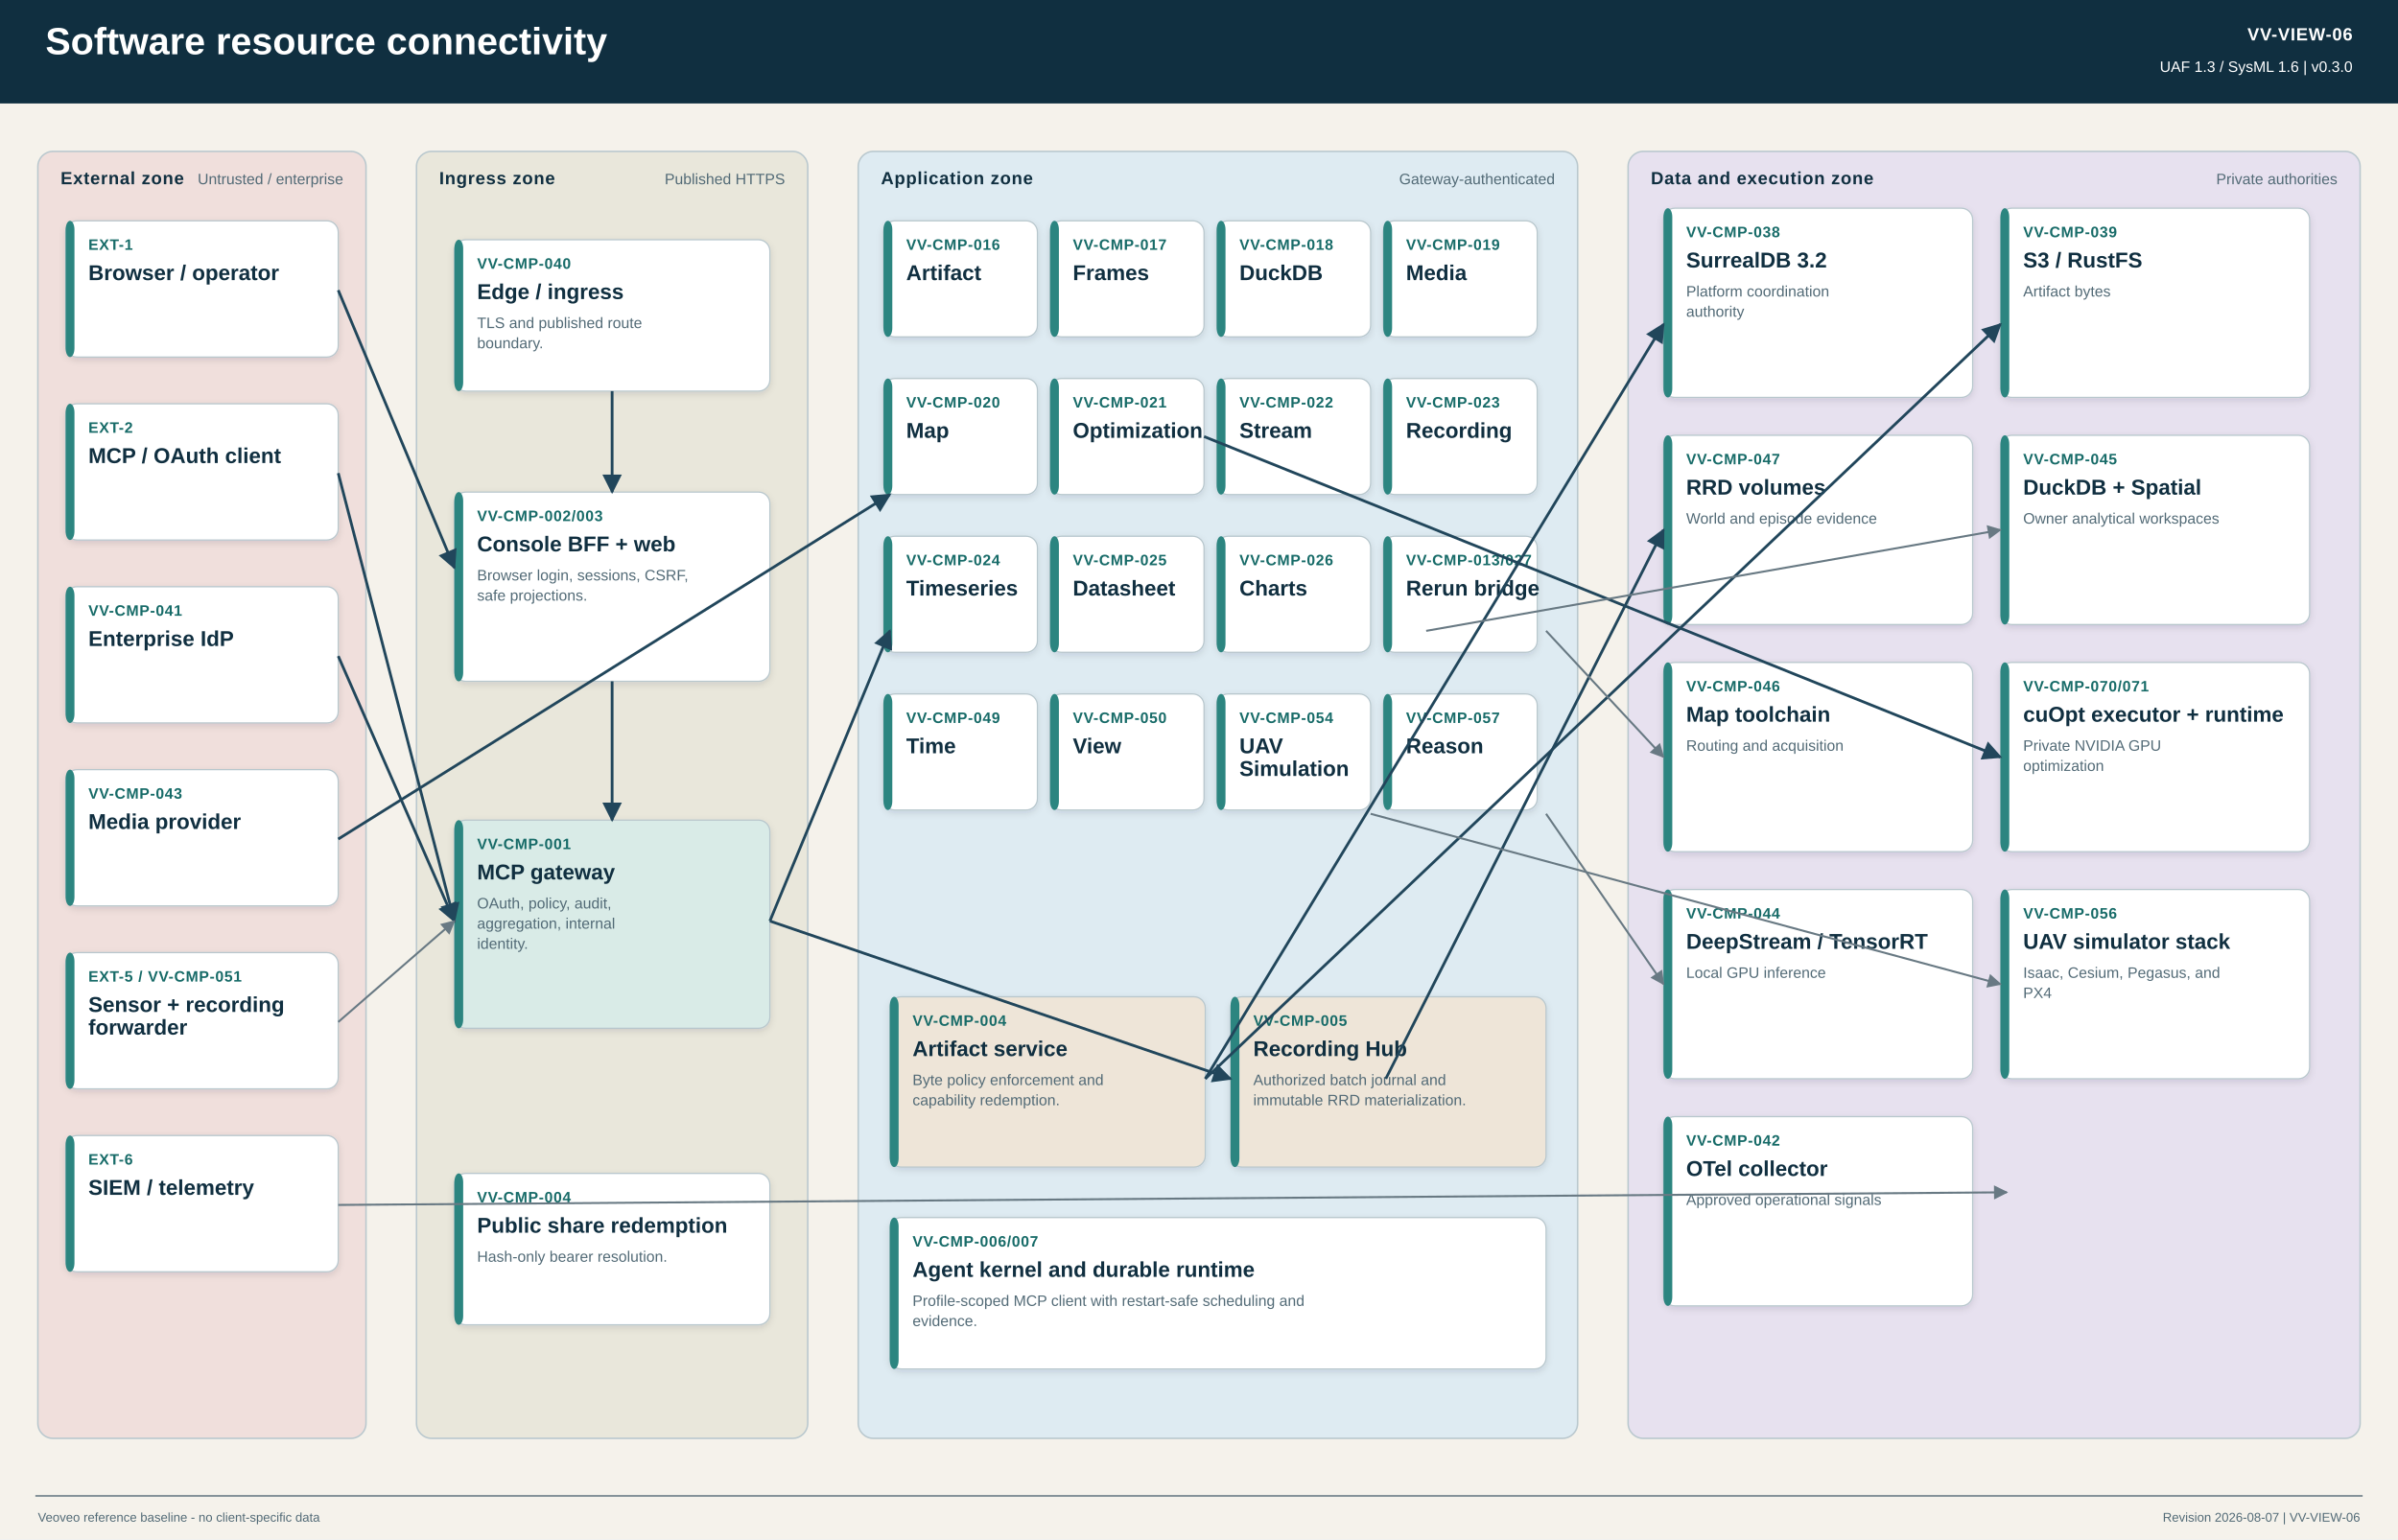
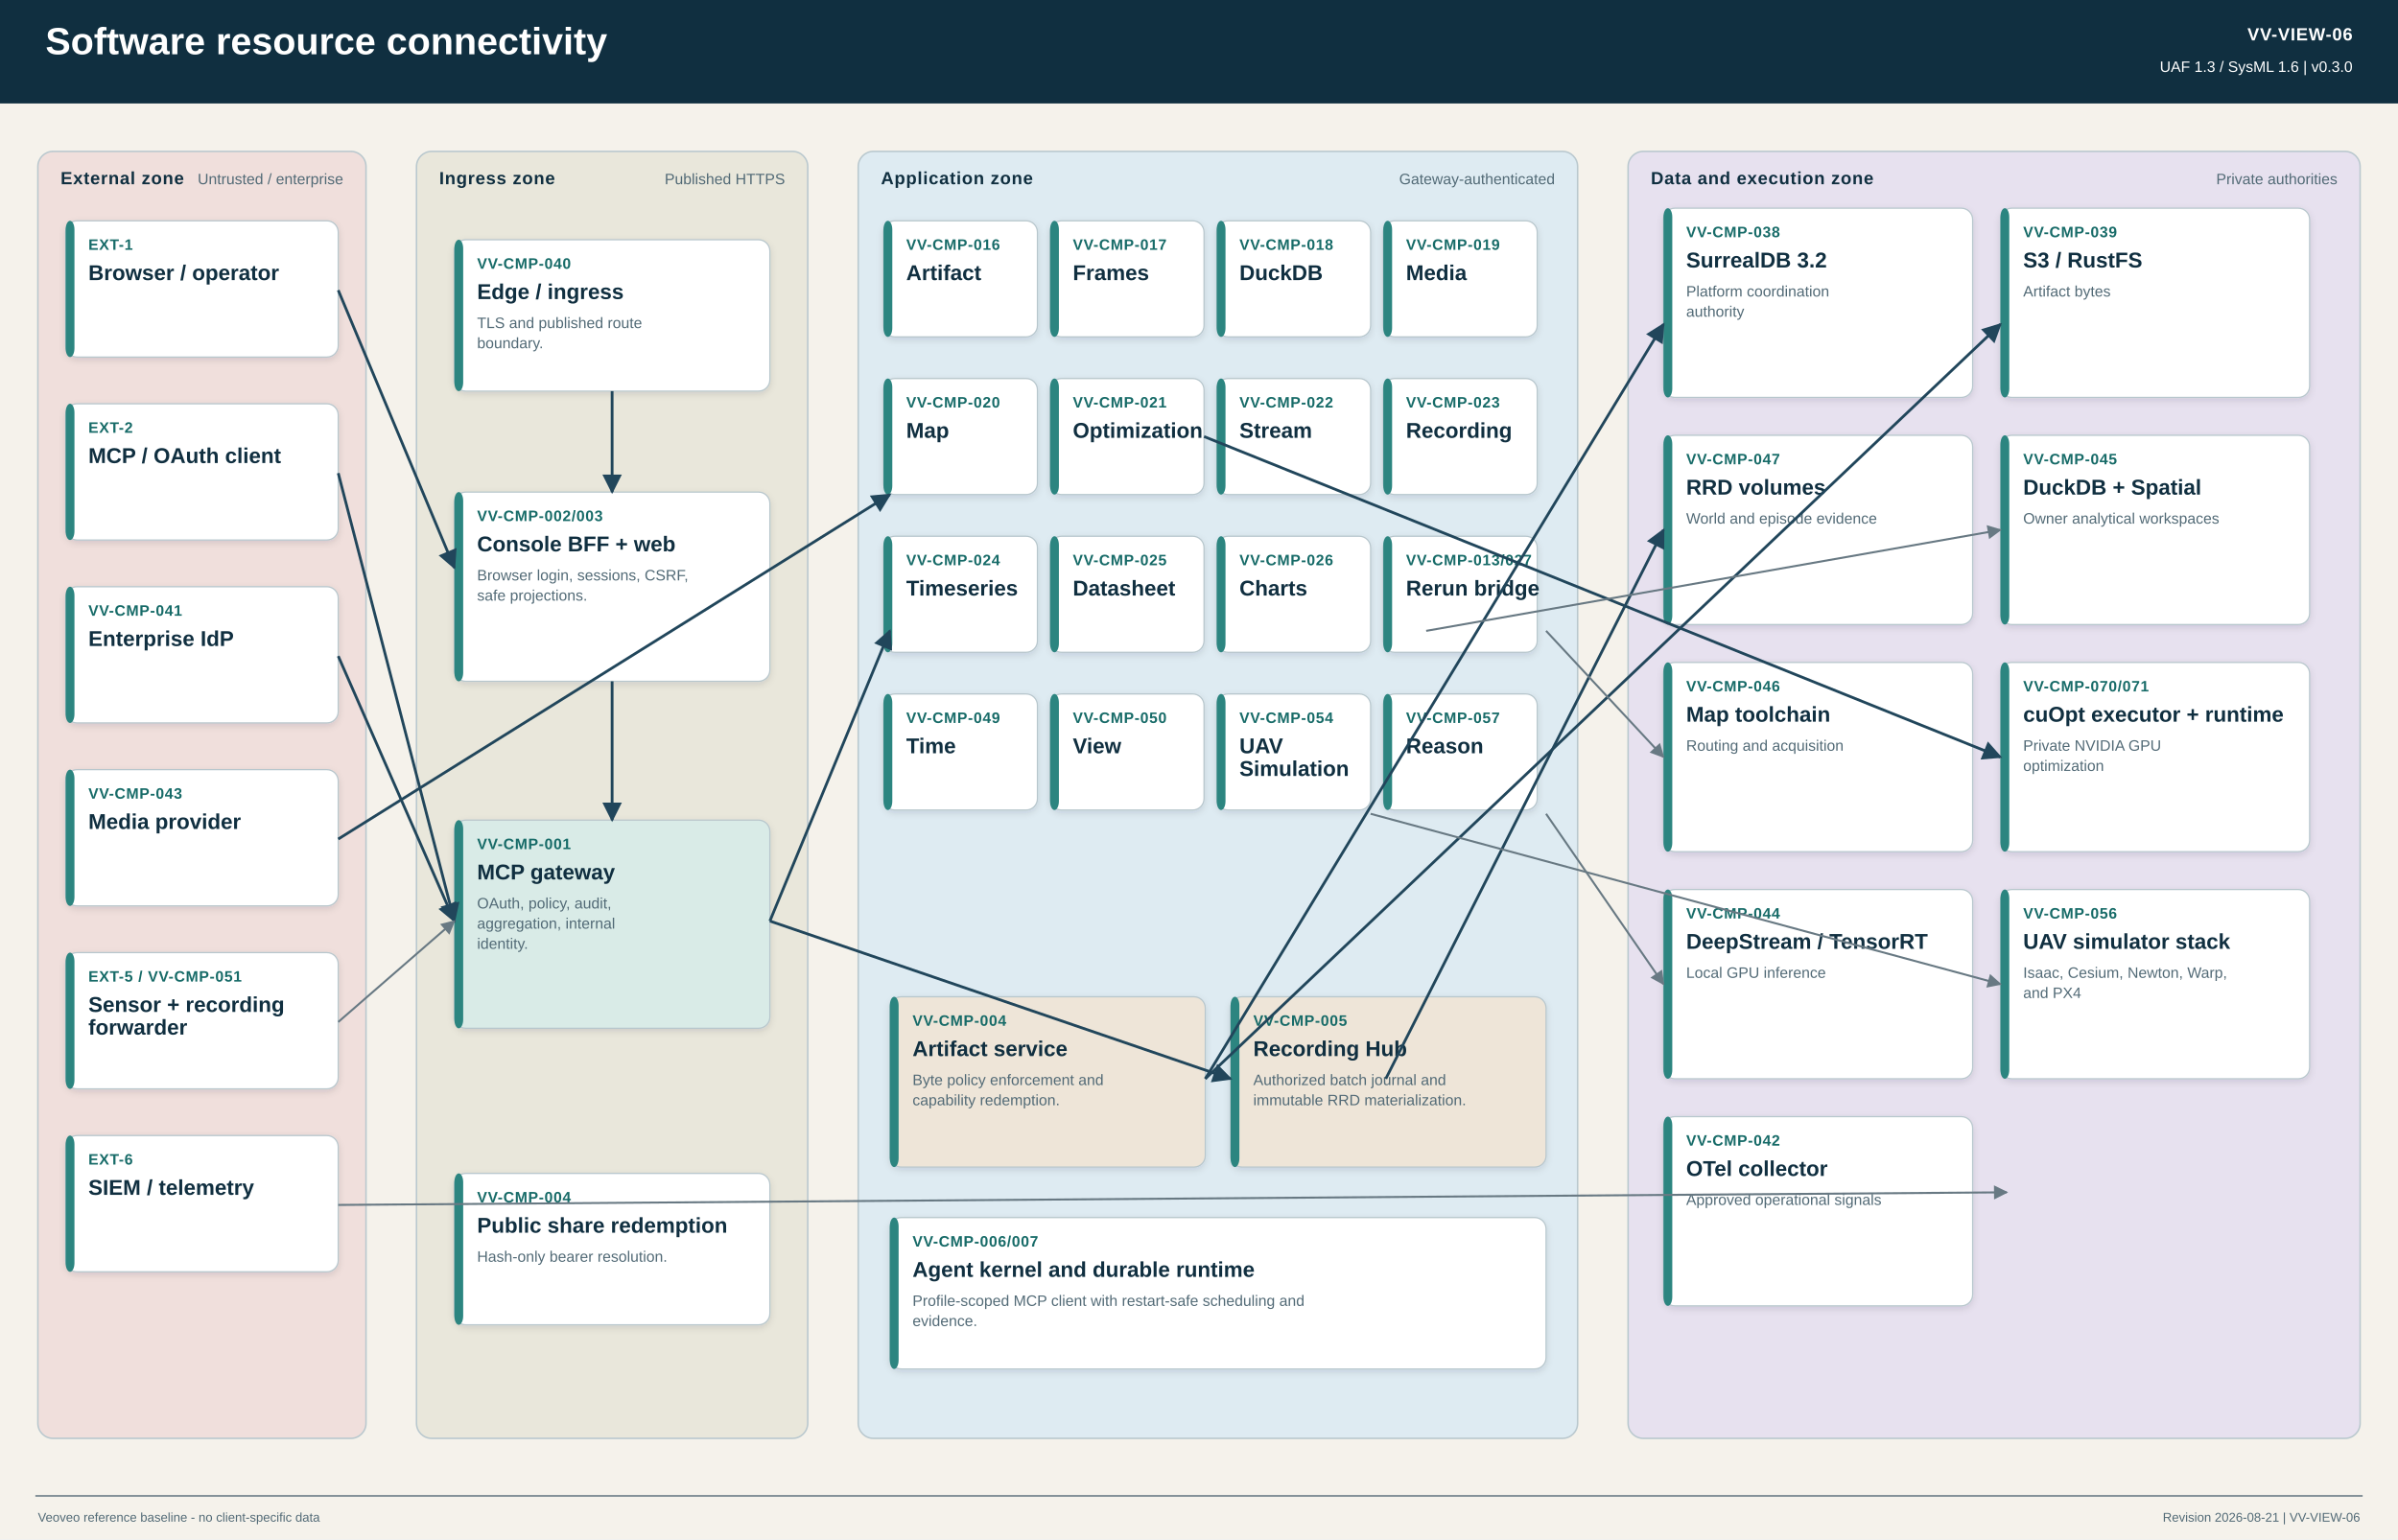
<svg xmlns="http://www.w3.org/2000/svg" viewBox="0 0 1900 1220" width="1900" height="1220" role="img" aria-labelledby="title desc">
  <defs>
    <marker id="arrow" viewBox="0 0 10 10" refX="9" refY="5" markerWidth="7" markerHeight="7" orient="auto-start-reverse">
      <path d="M 0 0 L 10 5 L 0 10 z" fill="#21465b" />
    </marker>
    <marker id="arrow-muted" viewBox="0 0 10 10" refX="9" refY="5" markerWidth="7" markerHeight="7" orient="auto-start-reverse">
      <path d="M 0 0 L 10 5 L 0 10 z" fill="#687983" />
    </marker>
    <filter id="shadow" x="-10%" y="-10%" width="120%" height="130%">
      <feDropShadow dx="0" dy="2" stdDeviation="3" flood-color="#0b2534" flood-opacity="0.12" />
    </filter>
  </defs>
  <style>
.title{font:700 30px Arial,Helvetica,sans-serif;fill:#102f40}.subtitle{font:400 15px Arial,Helvetica,sans-serif;fill:#4d626d}.label{font:700 14px Arial,Helvetica,sans-serif;fill:#102f40;letter-spacing:.04em}.node-title{font:700 17px Arial,Helvetica,sans-serif;fill:#102f40}.node-id{font:700 12px Arial,Helvetica,sans-serif;fill:#176b68;letter-spacing:.04em}.body{font:400 14px Arial,Helvetica,sans-serif;fill:#2d4653}.small{font:400 12px Arial,Helvetica,sans-serif;fill:#526a76}.tiny{font:400 10px Arial,Helvetica,sans-serif;fill:#526a76}.inverse{fill:#ffffff}.edge{stroke:#21465b;stroke-width:2.2;fill:none;marker-end:url(#arrow)}.edge-muted{stroke:#687983;stroke-width:1.6;fill:none;marker-end:url(#arrow-muted)}.edge-dash{stroke:#687983;stroke-width:1.5;stroke-dasharray:7 6;fill:none;marker-end:url(#arrow-muted)}
</style>
  <rect x="0" y="0" width="1900" height="1220" rx="0" fill="#f5f2eb" stroke="none" stroke-width="1" opacity="1" />
  <rect x="0" y="0" width="1900" height="82" rx="0" fill="#102f40" stroke="none" stroke-width="1" opacity="1" />
  <text x="36" y="43" class="title inverse" text-anchor="start">Software resource connectivity</text>
  <text x="1864" y="32" class="label inverse" text-anchor="end">VV-VIEW-06</text>
  <text x="1864" y="57" class="small inverse" text-anchor="end">UAF 1.3 / SysML 1.6 | v0.3.0</text>
  <rect x="30" y="120" width="260" height="1020" rx="12" fill="#f0dfdc" stroke="#b9c8ce" stroke-width="1.2" opacity="1" />
  <text x="48" y="146" class="label" text-anchor="start">External zone</text>
  <text x="272" y="146" class="small" text-anchor="end">Untrusted / enterprise</text>
  <rect x="52" y="175" width="216" height="108" rx="9" fill="#ffffff" stroke="#b8c7cd" stroke-width="1" opacity="1" filter="url(#shadow)" />
  <rect x="52" y="175" width="7" height="108" rx="7" fill="#2c8580" stroke="none" stroke-width="1" opacity="1" />
  <text x="70" y="198" class="node-id" text-anchor="start">EXT-1</text>
  <text x="70" y="222" class="node-title" text-anchor="start">
    <tspan x="70" dy="0">Browser / operator</tspan>
  </text>
  <rect x="52" y="320" width="216" height="108" rx="9" fill="#ffffff" stroke="#b8c7cd" stroke-width="1" opacity="1" filter="url(#shadow)" />
  <rect x="52" y="320" width="7" height="108" rx="7" fill="#2c8580" stroke="none" stroke-width="1" opacity="1" />
  <text x="70" y="343" class="node-id" text-anchor="start">EXT-2</text>
  <text x="70" y="367" class="node-title" text-anchor="start">
    <tspan x="70" dy="0">MCP / OAuth client</tspan>
  </text>
  <rect x="52" y="465" width="216" height="108" rx="9" fill="#ffffff" stroke="#b8c7cd" stroke-width="1" opacity="1" filter="url(#shadow)" />
  <rect x="52" y="465" width="7" height="108" rx="7" fill="#2c8580" stroke="none" stroke-width="1" opacity="1" />
  <text x="70" y="488" class="node-id" text-anchor="start">VV-CMP-041</text>
  <text x="70" y="512" class="node-title" text-anchor="start">
    <tspan x="70" dy="0">Enterprise IdP</tspan>
  </text>
  <rect x="52" y="610" width="216" height="108" rx="9" fill="#ffffff" stroke="#b8c7cd" stroke-width="1" opacity="1" filter="url(#shadow)" />
  <rect x="52" y="610" width="7" height="108" rx="7" fill="#2c8580" stroke="none" stroke-width="1" opacity="1" />
  <text x="70" y="633" class="node-id" text-anchor="start">VV-CMP-043</text>
  <text x="70" y="657" class="node-title" text-anchor="start">
    <tspan x="70" dy="0">Media provider</tspan>
  </text>
  <rect x="52" y="755" width="216" height="108" rx="9" fill="#ffffff" stroke="#b8c7cd" stroke-width="1" opacity="1" filter="url(#shadow)" />
  <rect x="52" y="755" width="7" height="108" rx="7" fill="#2c8580" stroke="none" stroke-width="1" opacity="1" />
  <text x="70" y="778" class="node-id" text-anchor="start">EXT-5 / VV-CMP-051</text>
  <text x="70" y="802" class="node-title" text-anchor="start">
    <tspan x="70" dy="0">Sensor + recording</tspan>
    <tspan x="70" dy="18">forwarder</tspan>
  </text>
  <rect x="52" y="900" width="216" height="108" rx="9" fill="#ffffff" stroke="#b8c7cd" stroke-width="1" opacity="1" filter="url(#shadow)" />
  <rect x="52" y="900" width="7" height="108" rx="7" fill="#2c8580" stroke="none" stroke-width="1" opacity="1" />
  <text x="70" y="923" class="node-id" text-anchor="start">EXT-6</text>
  <text x="70" y="947" class="node-title" text-anchor="start">
    <tspan x="70" dy="0">SIEM / telemetry</tspan>
  </text>
  <rect x="330" y="120" width="310" height="1020" rx="12" fill="#e9e7db" stroke="#b9c8ce" stroke-width="1.2" opacity="1" />
  <text x="348" y="146" class="label" text-anchor="start">Ingress zone</text>
  <text x="622" y="146" class="small" text-anchor="end">Published HTTPS</text>
  <rect x="360" y="190" width="250" height="120" rx="9" fill="#ffffff" stroke="#b8c7cd" stroke-width="1" opacity="1" filter="url(#shadow)" />
  <rect x="360" y="190" width="7" height="120" rx="7" fill="#2c8580" stroke="none" stroke-width="1" opacity="1" />
  <text x="378" y="213" class="node-id" text-anchor="start">VV-CMP-040</text>
  <text x="378" y="237" class="node-title" text-anchor="start">
    <tspan x="378" dy="0">Edge / ingress</tspan>
  </text>
  <text x="378" y="260" class="small" text-anchor="start">
    <tspan x="378" dy="0">TLS and published route</tspan>
    <tspan x="378" dy="16">boundary.</tspan>
  </text>
  <rect x="360" y="390" width="250" height="150" rx="9" fill="#ffffff" stroke="#b8c7cd" stroke-width="1" opacity="1" filter="url(#shadow)" />
  <rect x="360" y="390" width="7" height="150" rx="7" fill="#2c8580" stroke="none" stroke-width="1" opacity="1" />
  <text x="378" y="413" class="node-id" text-anchor="start">VV-CMP-002/003</text>
  <text x="378" y="437" class="node-title" text-anchor="start">
    <tspan x="378" dy="0">Console BFF + web</tspan>
  </text>
  <text x="378" y="460" class="small" text-anchor="start">
    <tspan x="378" dy="0">Browser login, sessions, CSRF,</tspan>
    <tspan x="378" dy="16">safe projections.</tspan>
  </text>
  <rect x="360" y="650" width="250" height="165" rx="9" fill="#d9ebe7" stroke="#b8c7cd" stroke-width="1" opacity="1" filter="url(#shadow)" />
  <rect x="360" y="650" width="7" height="165" rx="7" fill="#2c8580" stroke="none" stroke-width="1" opacity="1" />
  <text x="378" y="673" class="node-id" text-anchor="start">VV-CMP-001</text>
  <text x="378" y="697" class="node-title" text-anchor="start">
    <tspan x="378" dy="0">MCP gateway</tspan>
  </text>
  <text x="378" y="720" class="small" text-anchor="start">
    <tspan x="378" dy="0">OAuth, policy, audit,</tspan>
    <tspan x="378" dy="16">aggregation, internal</tspan>
    <tspan x="378" dy="16">identity.</tspan>
  </text>
  <rect x="360" y="930" width="250" height="120" rx="9" fill="#ffffff" stroke="#b8c7cd" stroke-width="1" opacity="1" filter="url(#shadow)" />
  <rect x="360" y="930" width="7" height="120" rx="7" fill="#2c8580" stroke="none" stroke-width="1" opacity="1" />
  <text x="378" y="953" class="node-id" text-anchor="start">VV-CMP-004</text>
  <text x="378" y="977" class="node-title" text-anchor="start">
    <tspan x="378" dy="0">Public share redemption</tspan>
  </text>
  <text x="378" y="1000" class="small" text-anchor="start">
    <tspan x="378" dy="0">Hash-only bearer resolution.</tspan>
  </text>
  <rect x="680" y="120" width="570" height="1020" rx="12" fill="#deebf2" stroke="#b9c8ce" stroke-width="1.2" opacity="1" />
  <text x="698" y="146" class="label" text-anchor="start">Application zone</text>
  <text x="1232" y="146" class="small" text-anchor="end">Gateway-authenticated</text>
  <rect x="700" y="175" width="122" height="92" rx="9" fill="#ffffff" stroke="#b8c7cd" stroke-width="1" opacity="1" filter="url(#shadow)" />
  <rect x="700" y="175" width="7" height="92" rx="7" fill="#2c8580" stroke="none" stroke-width="1" opacity="1" />
  <text x="718" y="198" class="node-id" text-anchor="start">VV-CMP-016</text>
  <text x="718" y="222" class="node-title" text-anchor="start">
    <tspan x="718" dy="0">Artifact</tspan>
  </text>
  <rect x="832" y="175" width="122" height="92" rx="9" fill="#ffffff" stroke="#b8c7cd" stroke-width="1" opacity="1" filter="url(#shadow)" />
  <rect x="832" y="175" width="7" height="92" rx="7" fill="#2c8580" stroke="none" stroke-width="1" opacity="1" />
  <text x="850" y="198" class="node-id" text-anchor="start">VV-CMP-017</text>
  <text x="850" y="222" class="node-title" text-anchor="start">
    <tspan x="850" dy="0">Frames</tspan>
  </text>
  <rect x="964" y="175" width="122" height="92" rx="9" fill="#ffffff" stroke="#b8c7cd" stroke-width="1" opacity="1" filter="url(#shadow)" />
  <rect x="964" y="175" width="7" height="92" rx="7" fill="#2c8580" stroke="none" stroke-width="1" opacity="1" />
  <text x="982" y="198" class="node-id" text-anchor="start">VV-CMP-018</text>
  <text x="982" y="222" class="node-title" text-anchor="start">
    <tspan x="982" dy="0">DuckDB</tspan>
  </text>
  <rect x="1096" y="175" width="122" height="92" rx="9" fill="#ffffff" stroke="#b8c7cd" stroke-width="1" opacity="1" filter="url(#shadow)" />
  <rect x="1096" y="175" width="7" height="92" rx="7" fill="#2c8580" stroke="none" stroke-width="1" opacity="1" />
  <text x="1114" y="198" class="node-id" text-anchor="start">VV-CMP-019</text>
  <text x="1114" y="222" class="node-title" text-anchor="start">
    <tspan x="1114" dy="0">Media</tspan>
  </text>
  <rect x="700" y="300" width="122" height="92" rx="9" fill="#ffffff" stroke="#b8c7cd" stroke-width="1" opacity="1" filter="url(#shadow)" />
  <rect x="700" y="300" width="7" height="92" rx="7" fill="#2c8580" stroke="none" stroke-width="1" opacity="1" />
  <text x="718" y="323" class="node-id" text-anchor="start">VV-CMP-020</text>
  <text x="718" y="347" class="node-title" text-anchor="start">
    <tspan x="718" dy="0">Map</tspan>
  </text>
  <rect x="832" y="300" width="122" height="92" rx="9" fill="#ffffff" stroke="#b8c7cd" stroke-width="1" opacity="1" filter="url(#shadow)" />
  <rect x="832" y="300" width="7" height="92" rx="7" fill="#2c8580" stroke="none" stroke-width="1" opacity="1" />
  <text x="850" y="323" class="node-id" text-anchor="start">VV-CMP-021</text>
  <text x="850" y="347" class="node-title" text-anchor="start">
    <tspan x="850" dy="0">Optimization</tspan>
  </text>
  <rect x="964" y="300" width="122" height="92" rx="9" fill="#ffffff" stroke="#b8c7cd" stroke-width="1" opacity="1" filter="url(#shadow)" />
  <rect x="964" y="300" width="7" height="92" rx="7" fill="#2c8580" stroke="none" stroke-width="1" opacity="1" />
  <text x="982" y="323" class="node-id" text-anchor="start">VV-CMP-022</text>
  <text x="982" y="347" class="node-title" text-anchor="start">
    <tspan x="982" dy="0">Stream</tspan>
  </text>
  <rect x="1096" y="300" width="122" height="92" rx="9" fill="#ffffff" stroke="#b8c7cd" stroke-width="1" opacity="1" filter="url(#shadow)" />
  <rect x="1096" y="300" width="7" height="92" rx="7" fill="#2c8580" stroke="none" stroke-width="1" opacity="1" />
  <text x="1114" y="323" class="node-id" text-anchor="start">VV-CMP-023</text>
  <text x="1114" y="347" class="node-title" text-anchor="start">
    <tspan x="1114" dy="0">Recording</tspan>
  </text>
  <rect x="700" y="425" width="122" height="92" rx="9" fill="#ffffff" stroke="#b8c7cd" stroke-width="1" opacity="1" filter="url(#shadow)" />
  <rect x="700" y="425" width="7" height="92" rx="7" fill="#2c8580" stroke="none" stroke-width="1" opacity="1" />
  <text x="718" y="448" class="node-id" text-anchor="start">VV-CMP-024</text>
  <text x="718" y="472" class="node-title" text-anchor="start">
    <tspan x="718" dy="0">Timeseries</tspan>
  </text>
  <rect x="832" y="425" width="122" height="92" rx="9" fill="#ffffff" stroke="#b8c7cd" stroke-width="1" opacity="1" filter="url(#shadow)" />
  <rect x="832" y="425" width="7" height="92" rx="7" fill="#2c8580" stroke="none" stroke-width="1" opacity="1" />
  <text x="850" y="448" class="node-id" text-anchor="start">VV-CMP-025</text>
  <text x="850" y="472" class="node-title" text-anchor="start">
    <tspan x="850" dy="0">Datasheet</tspan>
  </text>
  <rect x="964" y="425" width="122" height="92" rx="9" fill="#ffffff" stroke="#b8c7cd" stroke-width="1" opacity="1" filter="url(#shadow)" />
  <rect x="964" y="425" width="7" height="92" rx="7" fill="#2c8580" stroke="none" stroke-width="1" opacity="1" />
  <text x="982" y="448" class="node-id" text-anchor="start">VV-CMP-026</text>
  <text x="982" y="472" class="node-title" text-anchor="start">
    <tspan x="982" dy="0">Charts</tspan>
  </text>
  <rect x="1096" y="425" width="122" height="92" rx="9" fill="#ffffff" stroke="#b8c7cd" stroke-width="1" opacity="1" filter="url(#shadow)" />
  <rect x="1096" y="425" width="7" height="92" rx="7" fill="#2c8580" stroke="none" stroke-width="1" opacity="1" />
  <text x="1114" y="448" class="node-id" text-anchor="start">VV-CMP-013/027</text>
  <text x="1114" y="472" class="node-title" text-anchor="start">
    <tspan x="1114" dy="0">Rerun bridge</tspan>
  </text>
  <rect x="700" y="550" width="122" height="92" rx="9" fill="#ffffff" stroke="#b8c7cd" stroke-width="1" opacity="1" filter="url(#shadow)" />
  <rect x="700" y="550" width="7" height="92" rx="7" fill="#2c8580" stroke="none" stroke-width="1" opacity="1" />
  <text x="718" y="573" class="node-id" text-anchor="start">VV-CMP-049</text>
  <text x="718" y="597" class="node-title" text-anchor="start">
    <tspan x="718" dy="0">Time</tspan>
  </text>
  <rect x="832" y="550" width="122" height="92" rx="9" fill="#ffffff" stroke="#b8c7cd" stroke-width="1" opacity="1" filter="url(#shadow)" />
  <rect x="832" y="550" width="7" height="92" rx="7" fill="#2c8580" stroke="none" stroke-width="1" opacity="1" />
  <text x="850" y="573" class="node-id" text-anchor="start">VV-CMP-050</text>
  <text x="850" y="597" class="node-title" text-anchor="start">
    <tspan x="850" dy="0">View</tspan>
  </text>
  <rect x="964" y="550" width="122" height="92" rx="9" fill="#ffffff" stroke="#b8c7cd" stroke-width="1" opacity="1" filter="url(#shadow)" />
  <rect x="964" y="550" width="7" height="92" rx="7" fill="#2c8580" stroke="none" stroke-width="1" opacity="1" />
  <text x="982" y="573" class="node-id" text-anchor="start">VV-CMP-054</text>
  <text x="982" y="597" class="node-title" text-anchor="start">
    <tspan x="982" dy="0">UAV</tspan>
    <tspan x="982" dy="18">Simulation</tspan>
  </text>
  <rect x="1096" y="550" width="122" height="92" rx="9" fill="#ffffff" stroke="#b8c7cd" stroke-width="1" opacity="1" filter="url(#shadow)" />
  <rect x="1096" y="550" width="7" height="92" rx="7" fill="#2c8580" stroke="none" stroke-width="1" opacity="1" />
  <text x="1114" y="573" class="node-id" text-anchor="start">VV-CMP-057</text>
  <text x="1114" y="597" class="node-title" text-anchor="start">
    <tspan x="1114" dy="0">Reason</tspan>
  </text>
  <rect x="705" y="790" width="250" height="135" rx="9" fill="#eee5d8" stroke="#b8c7cd" stroke-width="1" opacity="1" filter="url(#shadow)" />
  <rect x="705" y="790" width="7" height="135" rx="7" fill="#2c8580" stroke="none" stroke-width="1" opacity="1" />
  <text x="723" y="813" class="node-id" text-anchor="start">VV-CMP-004</text>
  <text x="723" y="837" class="node-title" text-anchor="start">
    <tspan x="723" dy="0">Artifact service</tspan>
  </text>
  <text x="723" y="860" class="small" text-anchor="start">
    <tspan x="723" dy="0">Byte policy enforcement and</tspan>
    <tspan x="723" dy="16">capability redemption.</tspan>
  </text>
  <rect x="975" y="790" width="250" height="135" rx="9" fill="#eee5d8" stroke="#b8c7cd" stroke-width="1" opacity="1" filter="url(#shadow)" />
  <rect x="975" y="790" width="7" height="135" rx="7" fill="#2c8580" stroke="none" stroke-width="1" opacity="1" />
  <text x="993" y="813" class="node-id" text-anchor="start">VV-CMP-005</text>
  <text x="993" y="837" class="node-title" text-anchor="start">
    <tspan x="993" dy="0">Recording Hub</tspan>
  </text>
  <text x="993" y="860" class="small" text-anchor="start">
    <tspan x="993" dy="0">Authorized batch journal and</tspan>
    <tspan x="993" dy="16">immutable RRD materialization.</tspan>
  </text>
  <rect x="705" y="965" width="520" height="120" rx="9" fill="#ffffff" stroke="#b8c7cd" stroke-width="1" opacity="1" filter="url(#shadow)" />
  <rect x="705" y="965" width="7" height="120" rx="7" fill="#2c8580" stroke="none" stroke-width="1" opacity="1" />
  <text x="723" y="988" class="node-id" text-anchor="start">VV-CMP-006/007</text>
  <text x="723" y="1012" class="node-title" text-anchor="start">
    <tspan x="723" dy="0">Agent kernel and durable runtime</tspan>
  </text>
  <text x="723" y="1035" class="small" text-anchor="start">
    <tspan x="723" dy="0">Profile-scoped MCP client with restart-safe scheduling and</tspan>
    <tspan x="723" dy="16">evidence.</tspan>
  </text>
  <rect x="1290" y="120" width="580" height="1020" rx="12" fill="#e7e1ef" stroke="#b9c8ce" stroke-width="1.2" opacity="1" />
  <text x="1308" y="146" class="label" text-anchor="start">Data and execution zone</text>
  <text x="1852" y="146" class="small" text-anchor="end">Private authorities</text>
  <rect x="1318" y="165" width="245" height="150" rx="9" fill="#ffffff" stroke="#b8c7cd" stroke-width="1" opacity="1" filter="url(#shadow)" />
  <rect x="1318" y="165" width="7" height="150" rx="7" fill="#2c8580" stroke="none" stroke-width="1" opacity="1" />
  <text x="1336" y="188" class="node-id" text-anchor="start">VV-CMP-038</text>
  <text x="1336" y="212" class="node-title" text-anchor="start">
    <tspan x="1336" dy="0">SurrealDB 3.2</tspan>
  </text>
  <text x="1336" y="235" class="small" text-anchor="start">
    <tspan x="1336" dy="0">Platform coordination</tspan>
    <tspan x="1336" dy="16">authority</tspan>
  </text>
  <rect x="1585" y="165" width="245" height="150" rx="9" fill="#ffffff" stroke="#b8c7cd" stroke-width="1" opacity="1" filter="url(#shadow)" />
  <rect x="1585" y="165" width="7" height="150" rx="7" fill="#2c8580" stroke="none" stroke-width="1" opacity="1" />
  <text x="1603" y="188" class="node-id" text-anchor="start">VV-CMP-039</text>
  <text x="1603" y="212" class="node-title" text-anchor="start">
    <tspan x="1603" dy="0">S3 / RustFS</tspan>
  </text>
  <text x="1603" y="235" class="small" text-anchor="start">
    <tspan x="1603" dy="0">Artifact bytes</tspan>
  </text>
  <rect x="1318" y="345" width="245" height="150" rx="9" fill="#ffffff" stroke="#b8c7cd" stroke-width="1" opacity="1" filter="url(#shadow)" />
  <rect x="1318" y="345" width="7" height="150" rx="7" fill="#2c8580" stroke="none" stroke-width="1" opacity="1" />
  <text x="1336" y="368" class="node-id" text-anchor="start">VV-CMP-047</text>
  <text x="1336" y="392" class="node-title" text-anchor="start">
    <tspan x="1336" dy="0">RRD volumes</tspan>
  </text>
  <text x="1336" y="415" class="small" text-anchor="start">
    <tspan x="1336" dy="0">World and episode evidence</tspan>
  </text>
  <rect x="1585" y="345" width="245" height="150" rx="9" fill="#ffffff" stroke="#b8c7cd" stroke-width="1" opacity="1" filter="url(#shadow)" />
  <rect x="1585" y="345" width="7" height="150" rx="7" fill="#2c8580" stroke="none" stroke-width="1" opacity="1" />
  <text x="1603" y="368" class="node-id" text-anchor="start">VV-CMP-045</text>
  <text x="1603" y="392" class="node-title" text-anchor="start">
    <tspan x="1603" dy="0">DuckDB + Spatial</tspan>
  </text>
  <text x="1603" y="415" class="small" text-anchor="start">
    <tspan x="1603" dy="0">Owner analytical workspaces</tspan>
  </text>
  <rect x="1318" y="525" width="245" height="150" rx="9" fill="#ffffff" stroke="#b8c7cd" stroke-width="1" opacity="1" filter="url(#shadow)" />
  <rect x="1318" y="525" width="7" height="150" rx="7" fill="#2c8580" stroke="none" stroke-width="1" opacity="1" />
  <text x="1336" y="548" class="node-id" text-anchor="start">VV-CMP-046</text>
  <text x="1336" y="572" class="node-title" text-anchor="start">
    <tspan x="1336" dy="0">Map toolchain</tspan>
  </text>
  <text x="1336" y="595" class="small" text-anchor="start">
    <tspan x="1336" dy="0">Routing and acquisition</tspan>
  </text>
  <rect x="1585" y="525" width="245" height="150" rx="9" fill="#ffffff" stroke="#b8c7cd" stroke-width="1" opacity="1" filter="url(#shadow)" />
  <rect x="1585" y="525" width="7" height="150" rx="7" fill="#2c8580" stroke="none" stroke-width="1" opacity="1" />
  <text x="1603" y="548" class="node-id" text-anchor="start">VV-CMP-070/071</text>
  <text x="1603" y="572" class="node-title" text-anchor="start">
    <tspan x="1603" dy="0">cuOpt executor + runtime</tspan>
  </text>
  <text x="1603" y="595" class="small" text-anchor="start">
    <tspan x="1603" dy="0">Private NVIDIA GPU</tspan>
    <tspan x="1603" dy="16">optimization</tspan>
  </text>
  <rect x="1318" y="705" width="245" height="150" rx="9" fill="#ffffff" stroke="#b8c7cd" stroke-width="1" opacity="1" filter="url(#shadow)" />
  <rect x="1318" y="705" width="7" height="150" rx="7" fill="#2c8580" stroke="none" stroke-width="1" opacity="1" />
  <text x="1336" y="728" class="node-id" text-anchor="start">VV-CMP-044</text>
  <text x="1336" y="752" class="node-title" text-anchor="start">
    <tspan x="1336" dy="0">DeepStream / TensorRT</tspan>
  </text>
  <text x="1336" y="775" class="small" text-anchor="start">
    <tspan x="1336" dy="0">Local GPU inference</tspan>
  </text>
  <rect x="1585" y="705" width="245" height="150" rx="9" fill="#ffffff" stroke="#b8c7cd" stroke-width="1" opacity="1" filter="url(#shadow)" />
  <rect x="1585" y="705" width="7" height="150" rx="7" fill="#2c8580" stroke="none" stroke-width="1" opacity="1" />
  <text x="1603" y="728" class="node-id" text-anchor="start">VV-CMP-056</text>
  <text x="1603" y="752" class="node-title" text-anchor="start">
    <tspan x="1603" dy="0">UAV simulator stack</tspan>
  </text>
  <text x="1603" y="775" class="small" text-anchor="start">
-     <tspan x="1603" dy="0">Isaac, Cesium, Pegasus, and</tspan>
-     <tspan x="1603" dy="16">PX4</tspan>
+     <tspan x="1603" dy="0">Isaac, Cesium, Newton, Warp,</tspan>
+     <tspan x="1603" dy="16">and PX4</tspan>
  </text>
  <rect x="1318" y="885" width="245" height="150" rx="9" fill="#ffffff" stroke="#b8c7cd" stroke-width="1" opacity="1" filter="url(#shadow)" />
  <rect x="1318" y="885" width="7" height="150" rx="7" fill="#2c8580" stroke="none" stroke-width="1" opacity="1" />
  <text x="1336" y="908" class="node-id" text-anchor="start">VV-CMP-042</text>
  <text x="1336" y="932" class="node-title" text-anchor="start">
    <tspan x="1336" dy="0">OTel collector</tspan>
  </text>
  <text x="1336" y="955" class="small" text-anchor="start">
    <tspan x="1336" dy="0">Approved operational signals</tspan>
  </text>
  <path d="M 268 230 L 360 450" class="edge" />
  <path d="M 268 375 L 360 730" class="edge" />
  <path d="M 268 520 L 360 730" class="edge" />
  <path d="M 268 665 L 705 392" class="edge" />
  <path d="M 268 810 L 360 730" class="edge-muted" />
  <path d="M 268 955 L 1590 945" class="edge-muted" />
  <path d="M 485 310 L 485 390" class="edge" />
  <path d="M 485 540 L 485 650" class="edge" />
  <path d="M 610 730 L 705 500" class="edge" />
  <path d="M 610 730 L 975 855" class="edge" />
  <path d="M 955 855 L 1318 257" class="edge" />
  <path d="M 955 855 L 1585 257" class="edge" />
  <path d="M 1098 855 L 1318 420" class="edge" />
  <path d="M 1225 500 L 1318 600" class="edge-muted" />
  <path d="M 954 346 L 1585 600" class="edge" />
  <path d="M 1225 645 L 1318 780" class="edge-muted" />
  <path d="M 1130 500 L 1585 420" class="edge-muted" />
  <path d="M 1086 645 L 1585 780" class="edge-muted" />
  <rect x="28" y="1185" width="1844" height="1.2" rx="0" fill="#687983" stroke="none" stroke-width="1" opacity="1" />
  <text x="30" y="1206" class="tiny" text-anchor="start">Veoveo reference baseline - no client-specific data</text>
-   <text x="1870" y="1206" class="tiny" text-anchor="end">Revision 2026-08-07 | VV-VIEW-06</text>
+   <text x="1870" y="1206" class="tiny" text-anchor="end">Revision 2026-08-21 | VV-VIEW-06</text>
</svg>
